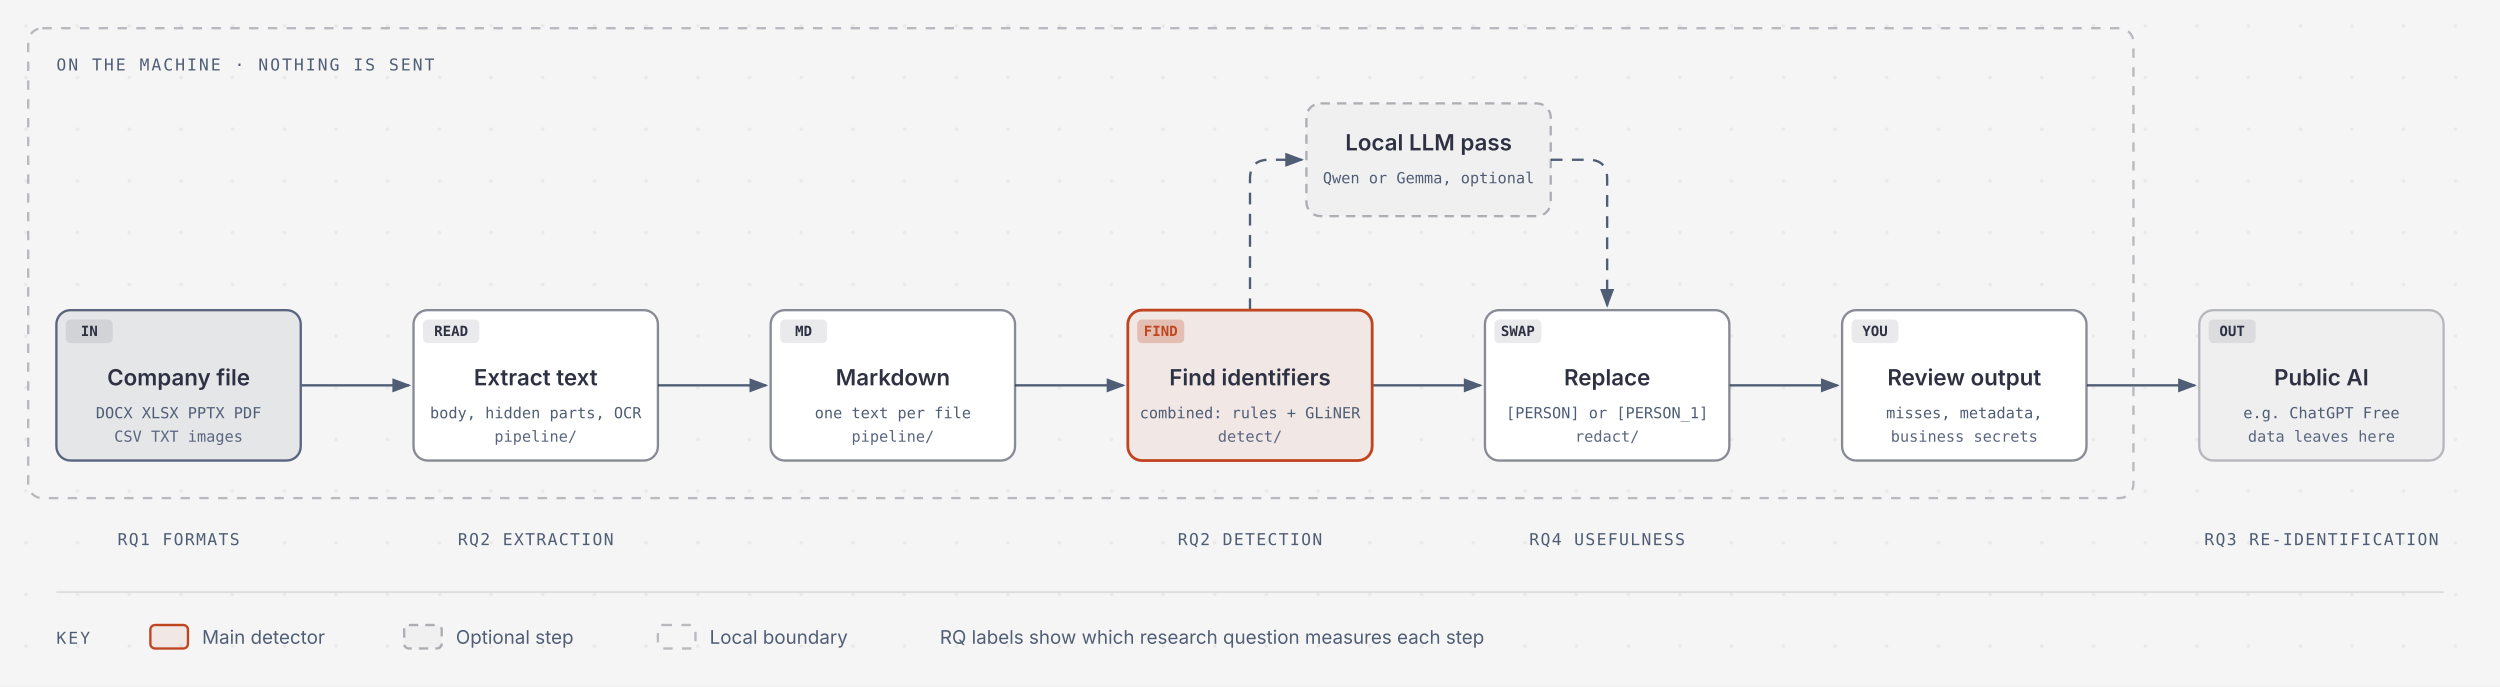
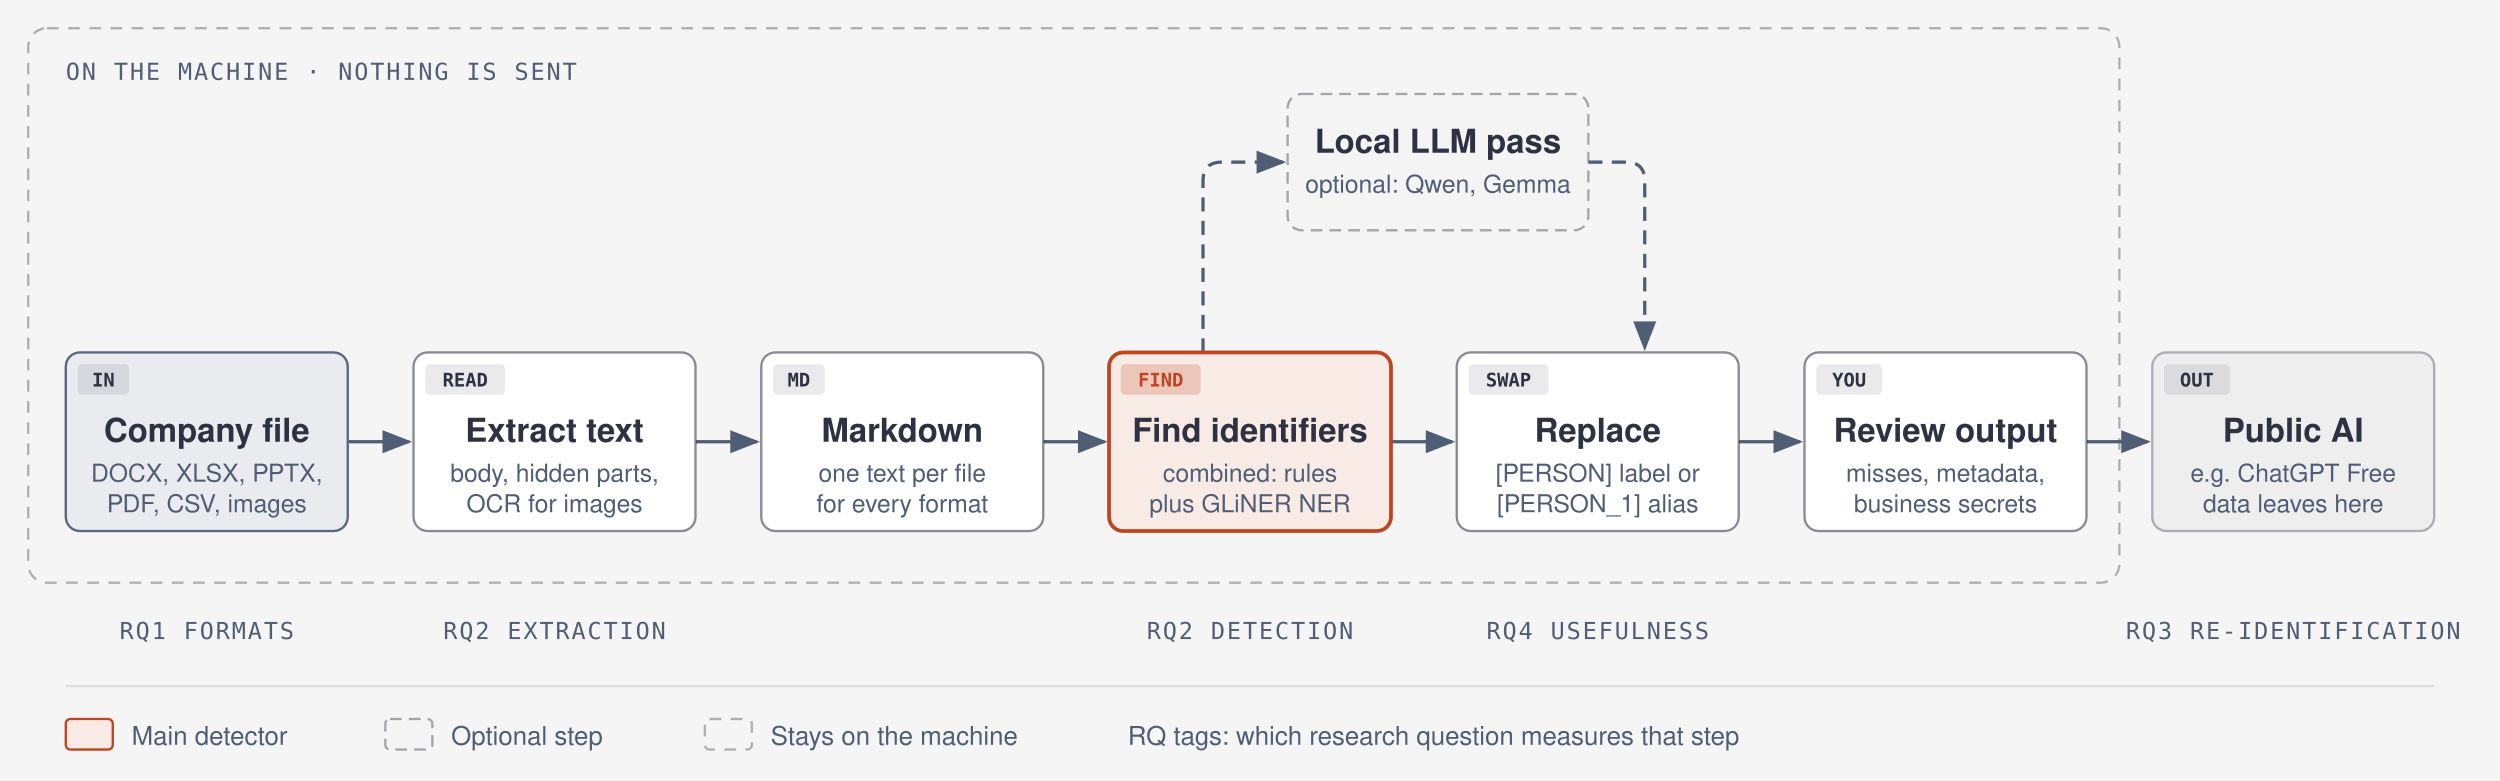
- <svg xmlns="http://www.w3.org/2000/svg" viewBox="0 0 1064 292" role="img" aria-labelledby="pipeline-title pipeline-desc">
+ <svg xmlns="http://www.w3.org/2000/svg" viewBox="0 0 1064 332" role="img" aria-labelledby="pipeline-title pipeline-desc">
  <style>
-     text{font-family:'Geist',system-ui,-apple-system,'Segoe UI',sans-serif}
-     .mono{font-family:'Geist Mono',ui-monospace,'SFMono-Regular',Menlo,monospace}
-     .connector{fill:none;stroke:#4f5d75;stroke-width:1}
-     .connector.optional{stroke-dasharray:5,4}
+     text{font-family:'Geist',system-ui,-apple-system,'Segoe UI',Helvetica,Arial,sans-serif}
+     .mono{font-family:'Geist Mono',ui-monospace,'SFMono-Regular',Menlo,Consolas,monospace}
+     .connector{fill:none;stroke:#4f5d75;stroke-width:1.4}
+     .connector.optional{stroke-dasharray:6,4}
    .node-mask{fill:#f5f5f5}
-     .node{fill:#ffffff;stroke:#2d3142;stroke-opacity:.55}
-     .node.focal{fill:rgba(191,69,32,.08);stroke:#bf4520;stroke-opacity:1;stroke-width:1.2}
-     .node.input{fill:rgba(79,93,117,.10);stroke:#5a6580;stroke-opacity:1}
-     .node.optional{fill:rgba(45,49,66,.02);stroke:rgba(45,49,66,.35);stroke-opacity:1;stroke-dasharray:4,3}
-     .node.external{fill:rgba(45,49,66,.03);stroke:rgba(45,49,66,.30);stroke-opacity:1}
+     .node{fill:#ffffff;stroke:rgba(45,49,66,.55)}
+     .node.focal{fill:#f8ebe6;stroke:#bf4520;stroke-width:1.6}
+     .node.input{fill:#e9ebef;stroke:#5a6580}
+     .node.optional{fill:#f4f4f4;stroke:rgba(45,49,66,.40);stroke-dasharray:5,3}
+     .node.external{fill:#eeeeee;stroke:rgba(45,49,66,.35)}
    .role{fill:rgba(45,49,66,.10)}
-     .role.focal{fill:rgba(191,69,32,.25)}
-     .role-text{fill:#2d3142;font-size:6px;font-weight:600}
+     .role.focal{fill:rgba(191,69,32,.22)}
+     .role-text{fill:#2d3142;font-size:8px;font-weight:600}
    .role-text.focal{fill:#bf4520}
-     .node-title{fill:#2d3142;font-size:9.5px;font-weight:600}
-     .node-sub{fill:#4f5d75;font-size:6.5px}
-     .node-tool{fill:#5a6580;font-size:6.5px}
-     .boundary{fill:none;stroke:rgba(45,49,66,.30);stroke-dasharray:4,4}
-     .boundary-label{fill:#4f5d75;font-size:7px;font-weight:500;letter-spacing:.12em}
-     .rq{fill:#4f5d75;font-size:7px;font-weight:500;letter-spacing:.08em}
-     .legend-key{fill:#4f5d75;font-size:7px;font-weight:500;letter-spacing:.12em}
-     .legend-text{fill:#4f5d75;font-size:8px}
+     .node-title{fill:#2d3142;font-size:14px;font-weight:600}
+     .node-sub{fill:#4f5d75;font-size:10.5px}
+     .boundary{fill:none;stroke:rgba(45,49,66,.35);stroke-dasharray:5,4}
+     .tag{fill:#4f5d75;font-size:10px;font-weight:500;letter-spacing:.08em}
+     .legend-text{fill:#4f5d75;font-size:11px}
  </style>
  <defs>
-     <pattern id="pipeline-dots" width="22" height="22" patternUnits="userSpaceOnUse">
-       <circle cx="11" cy="11" r="0.8" fill="rgba(45,49,66,.10)" />
-     </pattern>
-     <marker id="pipeline-arrow" markerWidth="8" markerHeight="6" refX="7" refY="3" orient="auto">
-       <polygon points="0 0,8 3,0 6" fill="#4f5d75" />
+     <marker id="pipeline-arrow" markerWidth="9" markerHeight="7" refX="8" refY="3.5" orient="auto">
+       <polygon points="0 0,9 3.5,0 7" fill="#4f5d75" />
    </marker>
  </defs>
-   <rect width="1064" height="292" fill="#f5f5f5" />
-   <rect width="1064" height="292" fill="url(#pipeline-dots)" opacity=".55" />
-   <rect class="boundary" x="12" y="12" width="896" height="200" rx="6" />
-   <text class="boundary-label mono" x="24" y="30">ON THE MACHINE · NOTHING IS SENT</text>
-   <line class="connector" x1="128" y1="164" x2="174" y2="164" marker-end="url(#pipeline-arrow)" />
-   <line class="connector" x1="280" y1="164" x2="326" y2="164" marker-end="url(#pipeline-arrow)" />
-   <line class="connector" x1="432" y1="164" x2="478" y2="164" marker-end="url(#pipeline-arrow)" />
-   <line class="connector" x1="584" y1="164" x2="630" y2="164" marker-end="url(#pipeline-arrow)" />
-   <line class="connector" x1="736" y1="164" x2="782" y2="164" marker-end="url(#pipeline-arrow)" />
-   <line class="connector" x1="888" y1="164" x2="934" y2="164" marker-end="url(#pipeline-arrow)" />
-   <path class="connector optional" d="M532 132 V76 Q532 68 540 68 H554" marker-end="url(#pipeline-arrow)" />
-   <path class="connector optional" d="M660 68 H676 Q684 68 684 76 V130" marker-end="url(#pipeline-arrow)" />
+   <rect width="1064" height="332" fill="#f5f5f5" />
+   <rect class="boundary" x="12" y="12" width="890" height="236" rx="8" />
+   <text class="tag mono" x="28" y="34">ON THE MACHINE · NOTHING IS SENT</text>
+   <line class="connector" x1="148" y1="188" x2="174" y2="188" marker-end="url(#pipeline-arrow)" />
+   <line class="connector" x1="296" y1="188" x2="322" y2="188" marker-end="url(#pipeline-arrow)" />
+   <line class="connector" x1="444" y1="188" x2="470" y2="188" marker-end="url(#pipeline-arrow)" />
+   <line class="connector" x1="592" y1="188" x2="618" y2="188" marker-end="url(#pipeline-arrow)" />
+   <line class="connector" x1="740" y1="188" x2="766" y2="188" marker-end="url(#pipeline-arrow)" />
+   <line class="connector" x1="888" y1="188" x2="914" y2="188" marker-end="url(#pipeline-arrow)" />
+   <path class="connector optional" d="M512 150 V77 Q512 69 520 69 H546" marker-end="url(#pipeline-arrow)" />
+   <path class="connector optional" d="M676 69 H692 Q700 69 700 77 V148" marker-end="url(#pipeline-arrow)" />
  <g text-anchor="middle">
-     <rect class="node-mask" x="24" y="132" width="104" height="64" rx="6" />
-     <rect class="node input" x="24" y="132" width="104" height="64" rx="6" />
-     <rect class="role" x="28" y="136" width="20" height="10" rx="2" />
-     <text class="role-text mono" x="38" y="143">IN</text>
-     <text class="node-title" x="76" y="164">Company file</text>
-     <text class="node-sub mono" x="76" y="178">DOCX XLSX PPTX PDF</text>
-     <text class="node-tool mono" x="76" y="188">CSV TXT images</text>
-     <rect class="node-mask" x="176" y="132" width="104" height="64" rx="6" />
-     <rect class="node" x="176" y="132" width="104" height="64" rx="6" />
-     <rect class="role" x="180" y="136" width="24" height="10" rx="2" />
-     <text class="role-text mono" x="192" y="143">READ</text>
-     <text class="node-title" x="228" y="164">Extract text</text>
-     <text class="node-sub mono" x="228" y="178">body, hidden parts, OCR</text>
-     <text class="node-tool mono" x="228" y="188">pipeline/</text>
-     <rect class="node-mask" x="328" y="132" width="104" height="64" rx="6" />
-     <rect class="node" x="328" y="132" width="104" height="64" rx="6" />
-     <rect class="role" x="332" y="136" width="20" height="10" rx="2" />
-     <text class="role-text mono" x="342" y="143">MD</text>
-     <text class="node-title" x="380" y="164">Markdown</text>
-     <text class="node-sub mono" x="380" y="178">one text per file</text>
-     <text class="node-tool mono" x="380" y="188">pipeline/</text>
-     <rect class="node-mask" x="480" y="132" width="104" height="64" rx="6" />
-     <rect class="node focal" x="480" y="132" width="104" height="64" rx="6" />
-     <rect class="role focal" x="484" y="136" width="20" height="10" rx="2" />
-     <text class="role-text focal mono" x="494" y="143">FIND</text>
-     <text class="node-title" x="532" y="164">Find identifiers</text>
-     <text class="node-sub mono" x="532" y="178">combined: rules + GLiNER</text>
-     <text class="node-tool mono" x="532" y="188">detect/</text>
-     <rect class="node-mask" x="556" y="44" width="104" height="48" rx="6" />
-     <rect class="node optional" x="556" y="44" width="104" height="48" rx="6" />
-     <text class="node-title" x="608" y="64">Local LLM pass</text>
-     <text class="node-sub mono" x="608" y="78">Qwen or Gemma, optional</text>
-     <rect class="node-mask" x="632" y="132" width="104" height="64" rx="6" />
-     <rect class="node" x="632" y="132" width="104" height="64" rx="6" />
-     <rect class="role" x="636" y="136" width="20" height="10" rx="2" />
-     <text class="role-text mono" x="646" y="143">SWAP</text>
-     <text class="node-title" x="684" y="164">Replace</text>
-     <text class="node-sub mono" x="684" y="178">[PERSON] or [PERSON_1]</text>
-     <text class="node-tool mono" x="684" y="188">redact/</text>
-     <rect class="node-mask" x="784" y="132" width="104" height="64" rx="6" />
-     <rect class="node" x="784" y="132" width="104" height="64" rx="6" />
-     <rect class="role" x="788" y="136" width="20" height="10" rx="2" />
-     <text class="role-text mono" x="798" y="143">YOU</text>
-     <text class="node-title" x="836" y="164">Review output</text>
-     <text class="node-sub mono" x="836" y="178">misses, metadata,</text>
-     <text class="node-tool mono" x="836" y="188">business secrets</text>
-     <rect class="node-mask" x="936" y="132" width="104" height="64" rx="6" />
-     <rect class="node external" x="936" y="132" width="104" height="64" rx="6" />
-     <rect class="role" x="940" y="136" width="20" height="10" rx="2" />
-     <text class="role-text mono" x="950" y="143">OUT</text>
-     <text class="node-title" x="988" y="164">Public AI</text>
-     <text class="node-sub mono" x="988" y="178">e.g. ChatGPT Free</text>
-     <text class="node-tool mono" x="988" y="188">data leaves here</text>
-     <text class="rq mono" x="76" y="232">RQ1 FORMATS</text>
-     <text class="rq mono" x="228" y="232">RQ2 EXTRACTION</text>
-     <text class="rq mono" x="532" y="232">RQ2 DETECTION</text>
-     <text class="rq mono" x="684" y="232">RQ4 USEFULNESS</text>
-     <text class="rq mono" x="988" y="232">RQ3 RE-IDENTIFICATION</text>
+     <rect class="node-mask" x="28" y="150" width="120" height="76" rx="6" />
+     <rect class="node input" x="28" y="150" width="120" height="76" rx="6" />
+     <rect class="role" x="33" y="155" width="22" height="13" rx="2" />
+     <text class="role-text mono" x="44" y="164.5">IN</text>
+     <text class="node-title" x="88" y="188">Company file</text>
+     <text class="node-sub" x="88" y="205">DOCX, XLSX, PPTX,</text>
+     <text class="node-sub" x="88" y="218">PDF, CSV, images</text>
+     <text class="tag mono" x="88" y="272">RQ1 FORMATS</text>
+     <rect class="node-mask" x="176" y="150" width="120" height="76" rx="6" />
+     <rect class="node" x="176" y="150" width="120" height="76" rx="6" />
+     <rect class="role" x="181" y="155" width="34" height="13" rx="2" />
+     <text class="role-text mono" x="198" y="164.5">READ</text>
+     <text class="node-title" x="236" y="188">Extract text</text>
+     <text class="node-sub" x="236" y="205">body, hidden parts,</text>
+     <text class="node-sub" x="236" y="218">OCR for images</text>
+     <text class="tag mono" x="236" y="272">RQ2 EXTRACTION</text>
+     <rect class="node-mask" x="324" y="150" width="120" height="76" rx="6" />
+     <rect class="node" x="324" y="150" width="120" height="76" rx="6" />
+     <rect class="role" x="329" y="155" width="22" height="13" rx="2" />
+     <text class="role-text mono" x="340" y="164.5">MD</text>
+     <text class="node-title" x="384" y="188">Markdown</text>
+     <text class="node-sub" x="384" y="205">one text per file</text>
+     <text class="node-sub" x="384" y="218">for every format</text>
+     <rect class="node-mask" x="472" y="150" width="120" height="76" rx="6" />
+     <rect class="node focal" x="472" y="150" width="120" height="76" rx="6" />
+     <rect class="role focal" x="477" y="155" width="34" height="13" rx="2" />
+     <text class="role-text focal mono" x="494" y="164.5">FIND</text>
+     <text class="node-title" x="532" y="188">Find identifiers</text>
+     <text class="node-sub" x="532" y="205">combined: rules</text>
+     <text class="node-sub" x="532" y="218">plus GLiNER NER</text>
+     <text class="tag mono" x="532" y="272">RQ2 DETECTION</text>
+     <rect class="node-mask" x="620" y="150" width="120" height="76" rx="6" />
+     <rect class="node" x="620" y="150" width="120" height="76" rx="6" />
+     <rect class="role" x="625" y="155" width="34" height="13" rx="2" />
+     <text class="role-text mono" x="642" y="164.5">SWAP</text>
+     <text class="node-title" x="680" y="188">Replace</text>
+     <text class="node-sub" x="680" y="205">[PERSON] label or</text>
+     <text class="node-sub" x="680" y="218">[PERSON_1] alias</text>
+     <text class="tag mono" x="680" y="272">RQ4 USEFULNESS</text>
+     <rect class="node-mask" x="768" y="150" width="120" height="76" rx="6" />
+     <rect class="node" x="768" y="150" width="120" height="76" rx="6" />
+     <rect class="role" x="773" y="155" width="28" height="13" rx="2" />
+     <text class="role-text mono" x="787" y="164.5">YOU</text>
+     <text class="node-title" x="828" y="188">Review output</text>
+     <text class="node-sub" x="828" y="205">misses, metadata,</text>
+     <text class="node-sub" x="828" y="218">business secrets</text>
+     <rect class="node-mask" x="916" y="150" width="120" height="76" rx="6" />
+     <rect class="node external" x="916" y="150" width="120" height="76" rx="6" />
+     <rect class="role" x="921" y="155" width="28" height="13" rx="2" />
+     <text class="role-text mono" x="935" y="164.5">OUT</text>
+     <text class="node-title" x="976" y="188">Public AI</text>
+     <text class="node-sub" x="976" y="205">e.g. ChatGPT Free</text>
+     <text class="node-sub" x="976" y="218">data leaves here</text>
+     <text class="tag mono" x="976" y="272">RQ3 RE-IDENTIFICATION</text>
+     <rect class="node-mask" x="548" y="40" width="128" height="58" rx="6" />
+     <rect class="node optional" x="548" y="40" width="128" height="58" rx="6" />
+     <text class="node-title" x="612" y="65">Local LLM pass</text>
+     <text class="node-sub" x="612" y="82">optional: Qwen, Gemma</text>
  </g>
-   <line x1="24" y1="252" x2="1040" y2="252" stroke="rgba(45,49,66,.12)" stroke-width=".8" />
-   <text class="legend-key mono" x="24" y="274">KEY</text>
-   <rect x="64" y="266" width="16" height="10" rx="2" fill="rgba(191,69,32,.08)" stroke="#bf4520" stroke-width="1" />
-   <text class="legend-text" x="86" y="274">Main detector</text>
-   <rect x="172" y="266" width="16" height="10" rx="2" fill="rgba(45,49,66,.02)" stroke="rgba(45,49,66,.35)" stroke-dasharray="4,3" />
-   <text class="legend-text" x="194" y="274">Optional step</text>
-   <rect x="280" y="266" width="16" height="10" rx="2" fill="none" stroke="rgba(45,49,66,.30)" stroke-dasharray="4,4" />
-   <text class="legend-text" x="302" y="274">Local boundary</text>
-   <text class="legend-text" x="400" y="274">RQ labels show which research question measures each step</text>
+   <line x1="28" y1="292" x2="1036" y2="292" stroke="rgba(45,49,66,.12)" />
+   <rect x="28" y="306" width="20" height="13" rx="2" fill="#f8ebe6" stroke="#bf4520" />
+   <text class="legend-text" x="56" y="317">Main detector</text>
+   <rect x="164" y="306" width="20" height="13" rx="2" fill="#f4f4f4" stroke="rgba(45,49,66,.40)" stroke-dasharray="5,3" />
+   <text class="legend-text" x="192" y="317">Optional step</text>
+   <rect x="300" y="306" width="20" height="13" rx="2" fill="none" stroke="rgba(45,49,66,.35)" stroke-dasharray="5,4" />
+   <text class="legend-text" x="328" y="317">Stays on the machine</text>
+   <text class="legend-text" x="480" y="317">RQ tags: which research question measures that step</text>
</svg>
